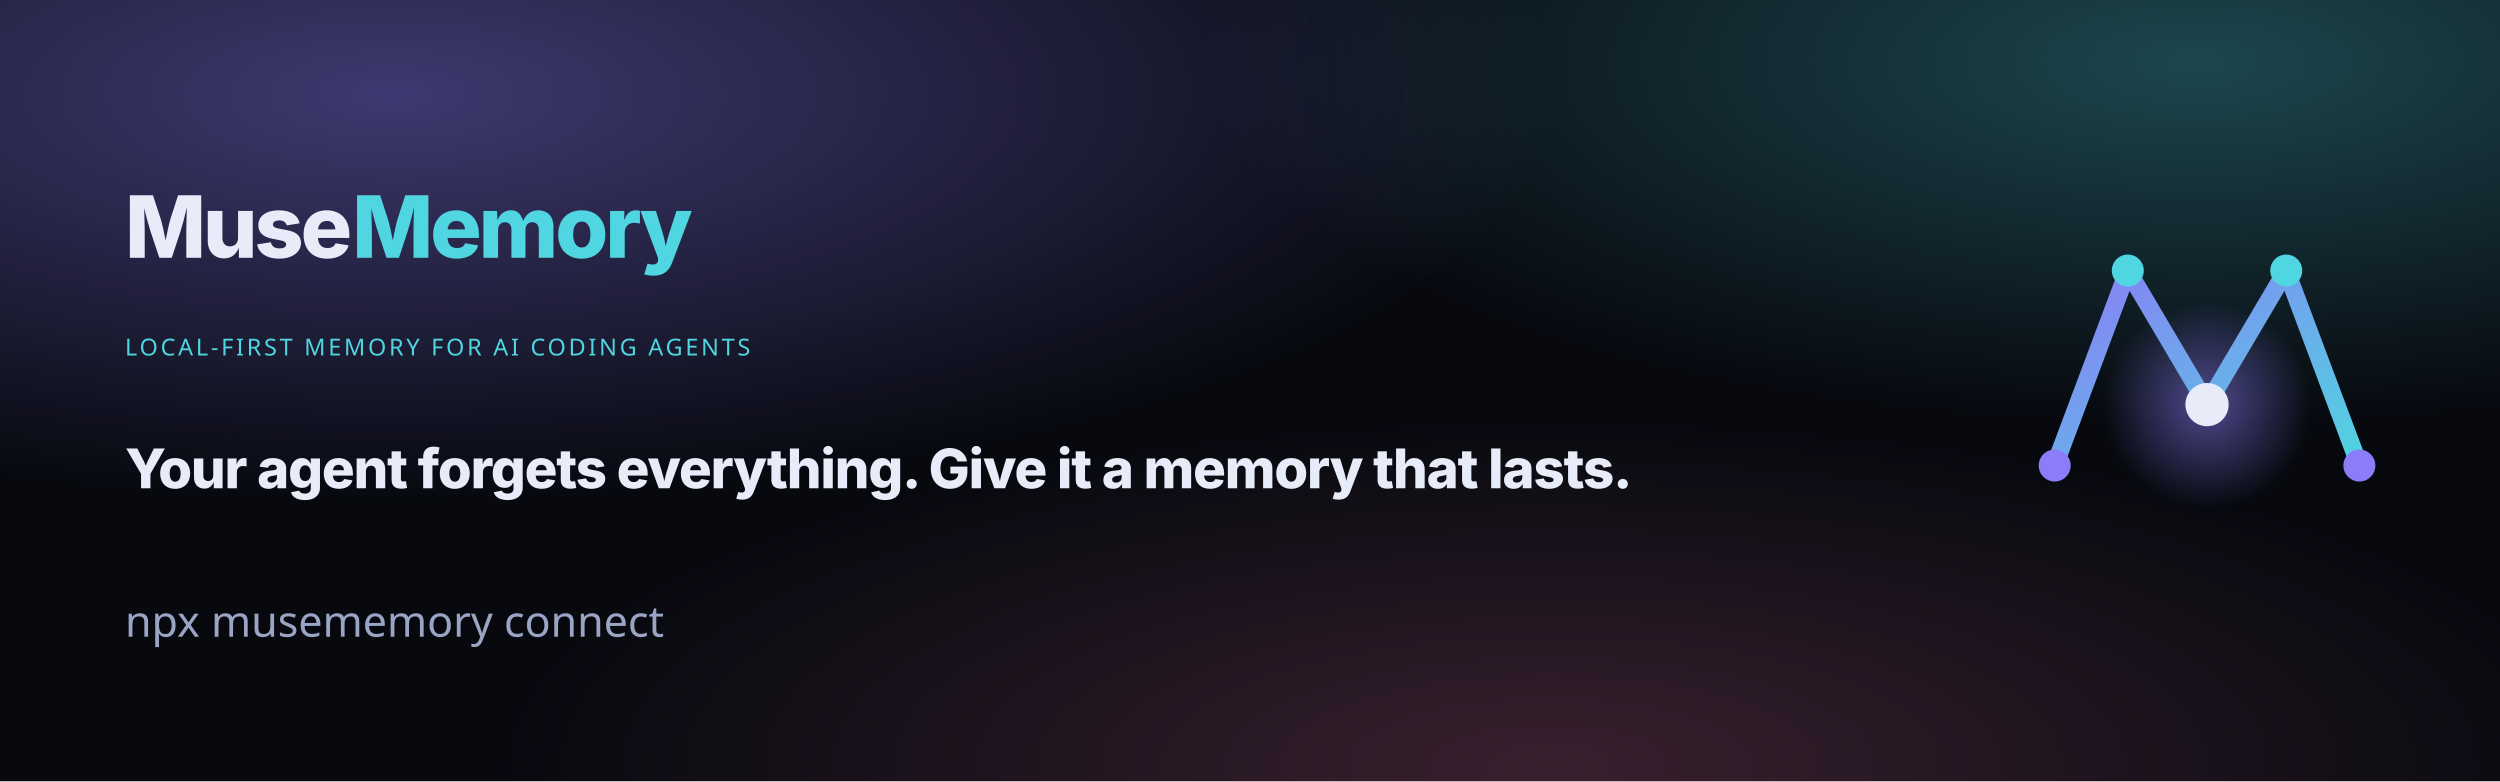
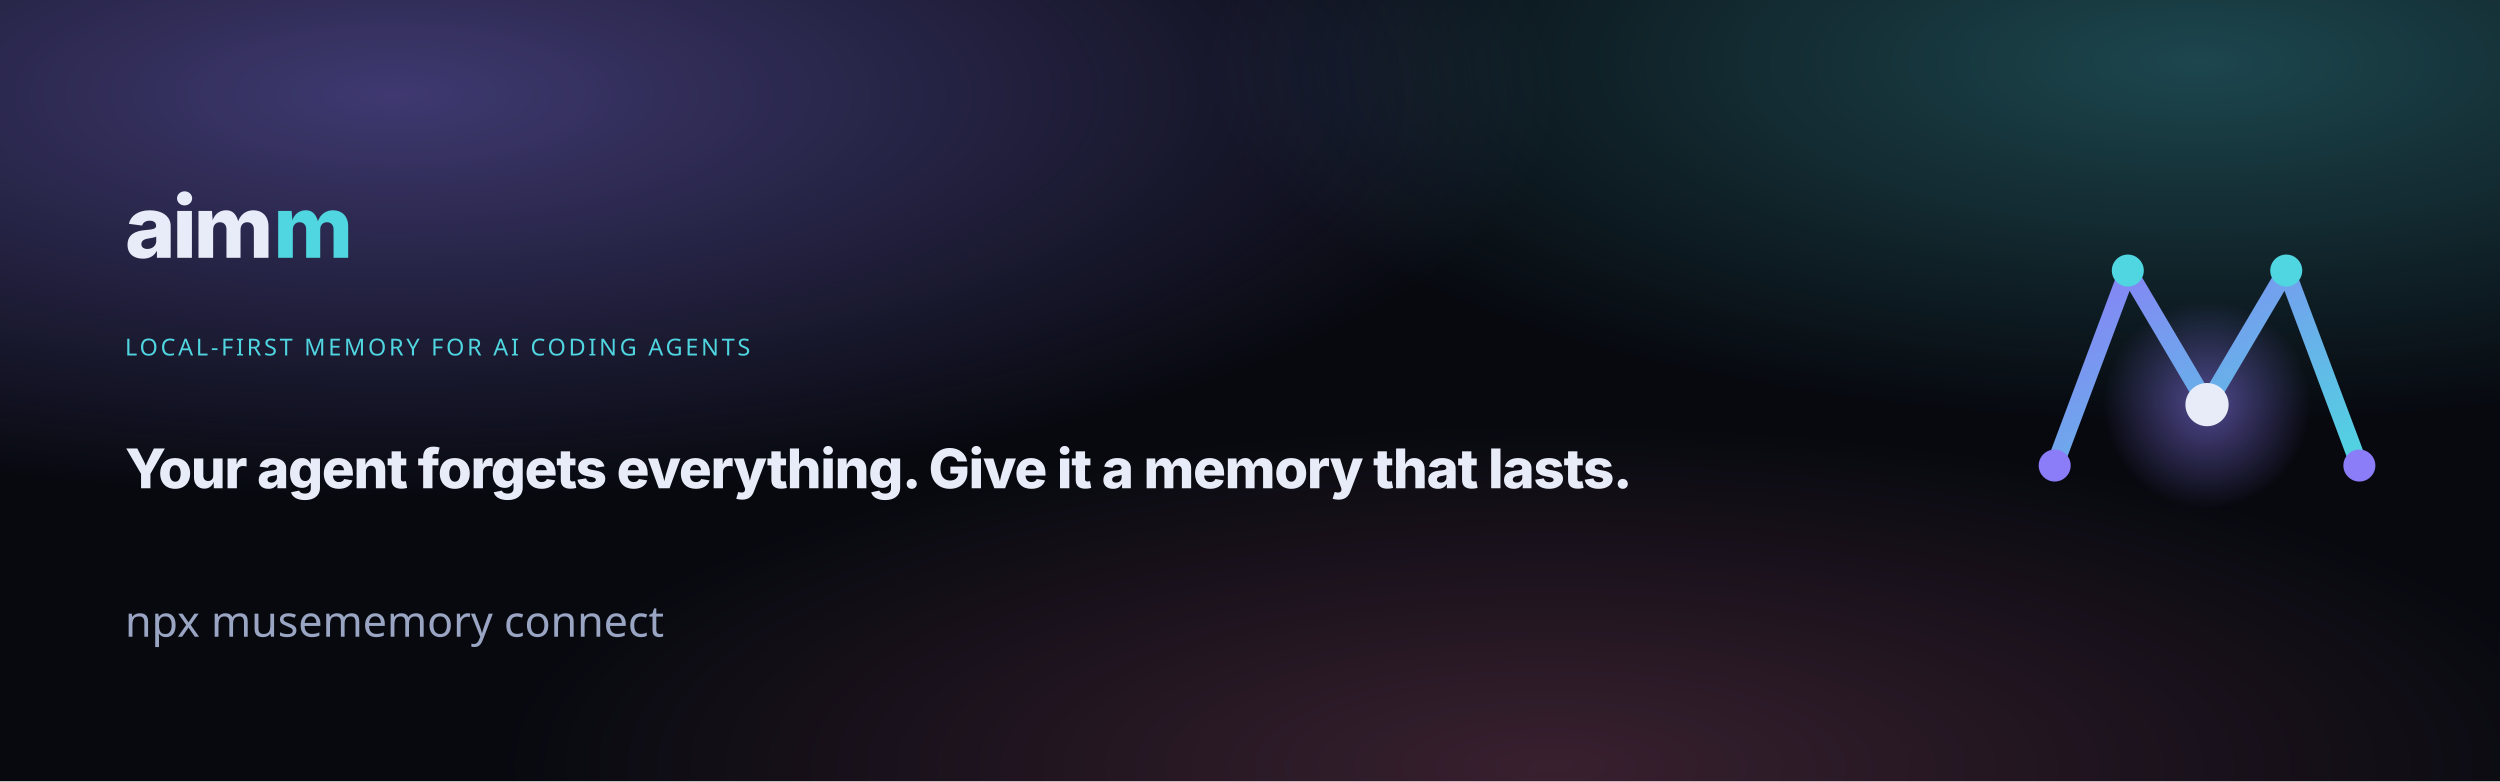
<svg xmlns="http://www.w3.org/2000/svg" width="1280" height="400" viewBox="0 0 1280 400">
  <defs>
    <linearGradient id="grad" x1="0" y1="0" x2="1" y2="1">
      <stop offset="0" stop-color="#8b7cf7" />
      <stop offset="1" stop-color="#4fd6e0" />
    </linearGradient>
    <linearGradient id="rule" x1="0" y1="0" x2="1" y2="0">
      <stop offset="0" stop-color="#8b7cf7" />
      <stop offset="1" stop-color="#4fd6e0" />
    </linearGradient>
    <radialGradient id="halo" cx="0.5" cy="0.5" r="0.5">
      <stop offset="0" stop-color="#8b7cf7" stop-opacity="0.55" />
      <stop offset="1" stop-color="#8b7cf7" stop-opacity="0" />
    </radialGradient>
    <radialGradient id="meshA" cx="0.5" cy="0.5" r="0.5">
      <stop offset="0" stop-color="#8b7cf7" stop-opacity="0.42" />
      <stop offset="1" stop-color="#8b7cf7" stop-opacity="0" />
    </radialGradient>
    <radialGradient id="meshB" cx="0.5" cy="0.5" r="0.5">
      <stop offset="0" stop-color="#4fd6e0" stop-opacity="0.30" />
      <stop offset="1" stop-color="#4fd6e0" stop-opacity="0" />
    </radialGradient>
    <radialGradient id="meshC" cx="0.5" cy="0.5" r="0.5">
      <stop offset="0" stop-color="#ff7db1" stop-opacity="0.20" />
      <stop offset="1" stop-color="#ff7db1" stop-opacity="0" />
    </radialGradient>
  </defs>
  <rect width="1280" height="400" fill="#07090f" />
  <g>
    <ellipse cx="204.8" cy="48" rx="588.8" ry="208" fill="url(#meshA)" />
    <ellipse cx="1126.4" cy="32" rx="512" ry="184" fill="url(#meshB)" />
    <ellipse cx="793.6" cy="392" rx="537.6" ry="176" fill="url(#meshC)" />
  </g>
-   <text x="64.0" y="132.0" font-family="Inter" font-size="44.0" font-weight="800" letter-spacing="-1.6" fill="#e8ecf8">Muse<tspan fill="#4fd6e0">Memory</tspan>
+   <text x="64.0" y="132.0" font-family="Inter" font-size="44.0" font-weight="800" letter-spacing="-1.6" fill="#e8ecf8">aim<tspan fill="#4fd6e0">m</tspan>
  </text>
  <text x="64.0" y="182.0" font-family="IBM Plex Mono" font-size="12.0" font-weight="500" letter-spacing="1.4" fill="#4fd6e0">LOCAL-FIRST MEMORY FOR AI CODING AGENTS</text>
  <text x="64.0" y="250.0" font-family="Inter" font-size="28.0" font-weight="800" letter-spacing="-0.6" fill="#e8ecf8">Your agent forgets everything. Give it a memory that lasts.</text>
  <text x="64.0" y="326.0" font-family="IBM Plex Mono" font-size="22.0" font-weight="500" fill="#9aa5c3">npx musememory connect</text>
  <circle cx="1130.00" cy="207.16" r="53.04" fill="url(#halo)" />
  <polyline points="1052.00,238.36 1089.44,138.52 1130.00,207.16 1170.56,138.52 1208.00,238.36" fill="none" stroke="url(#grad)" stroke-width="9.00" stroke-linecap="round" stroke-linejoin="round" />
  <circle cx="1052.00" cy="238.36" r="8.19" fill="#8b7cf7" />
  <circle cx="1089.44" cy="138.52" r="8.19" fill="#4fd6e0" />
  <circle cx="1170.56" cy="138.52" r="8.19" fill="#4fd6e0" />
  <circle cx="1208.00" cy="238.36" r="8.19" fill="#8b7cf7" />
  <circle cx="1130.00" cy="207.16" r="11.06" fill="#e8ecf8" />
</svg>
